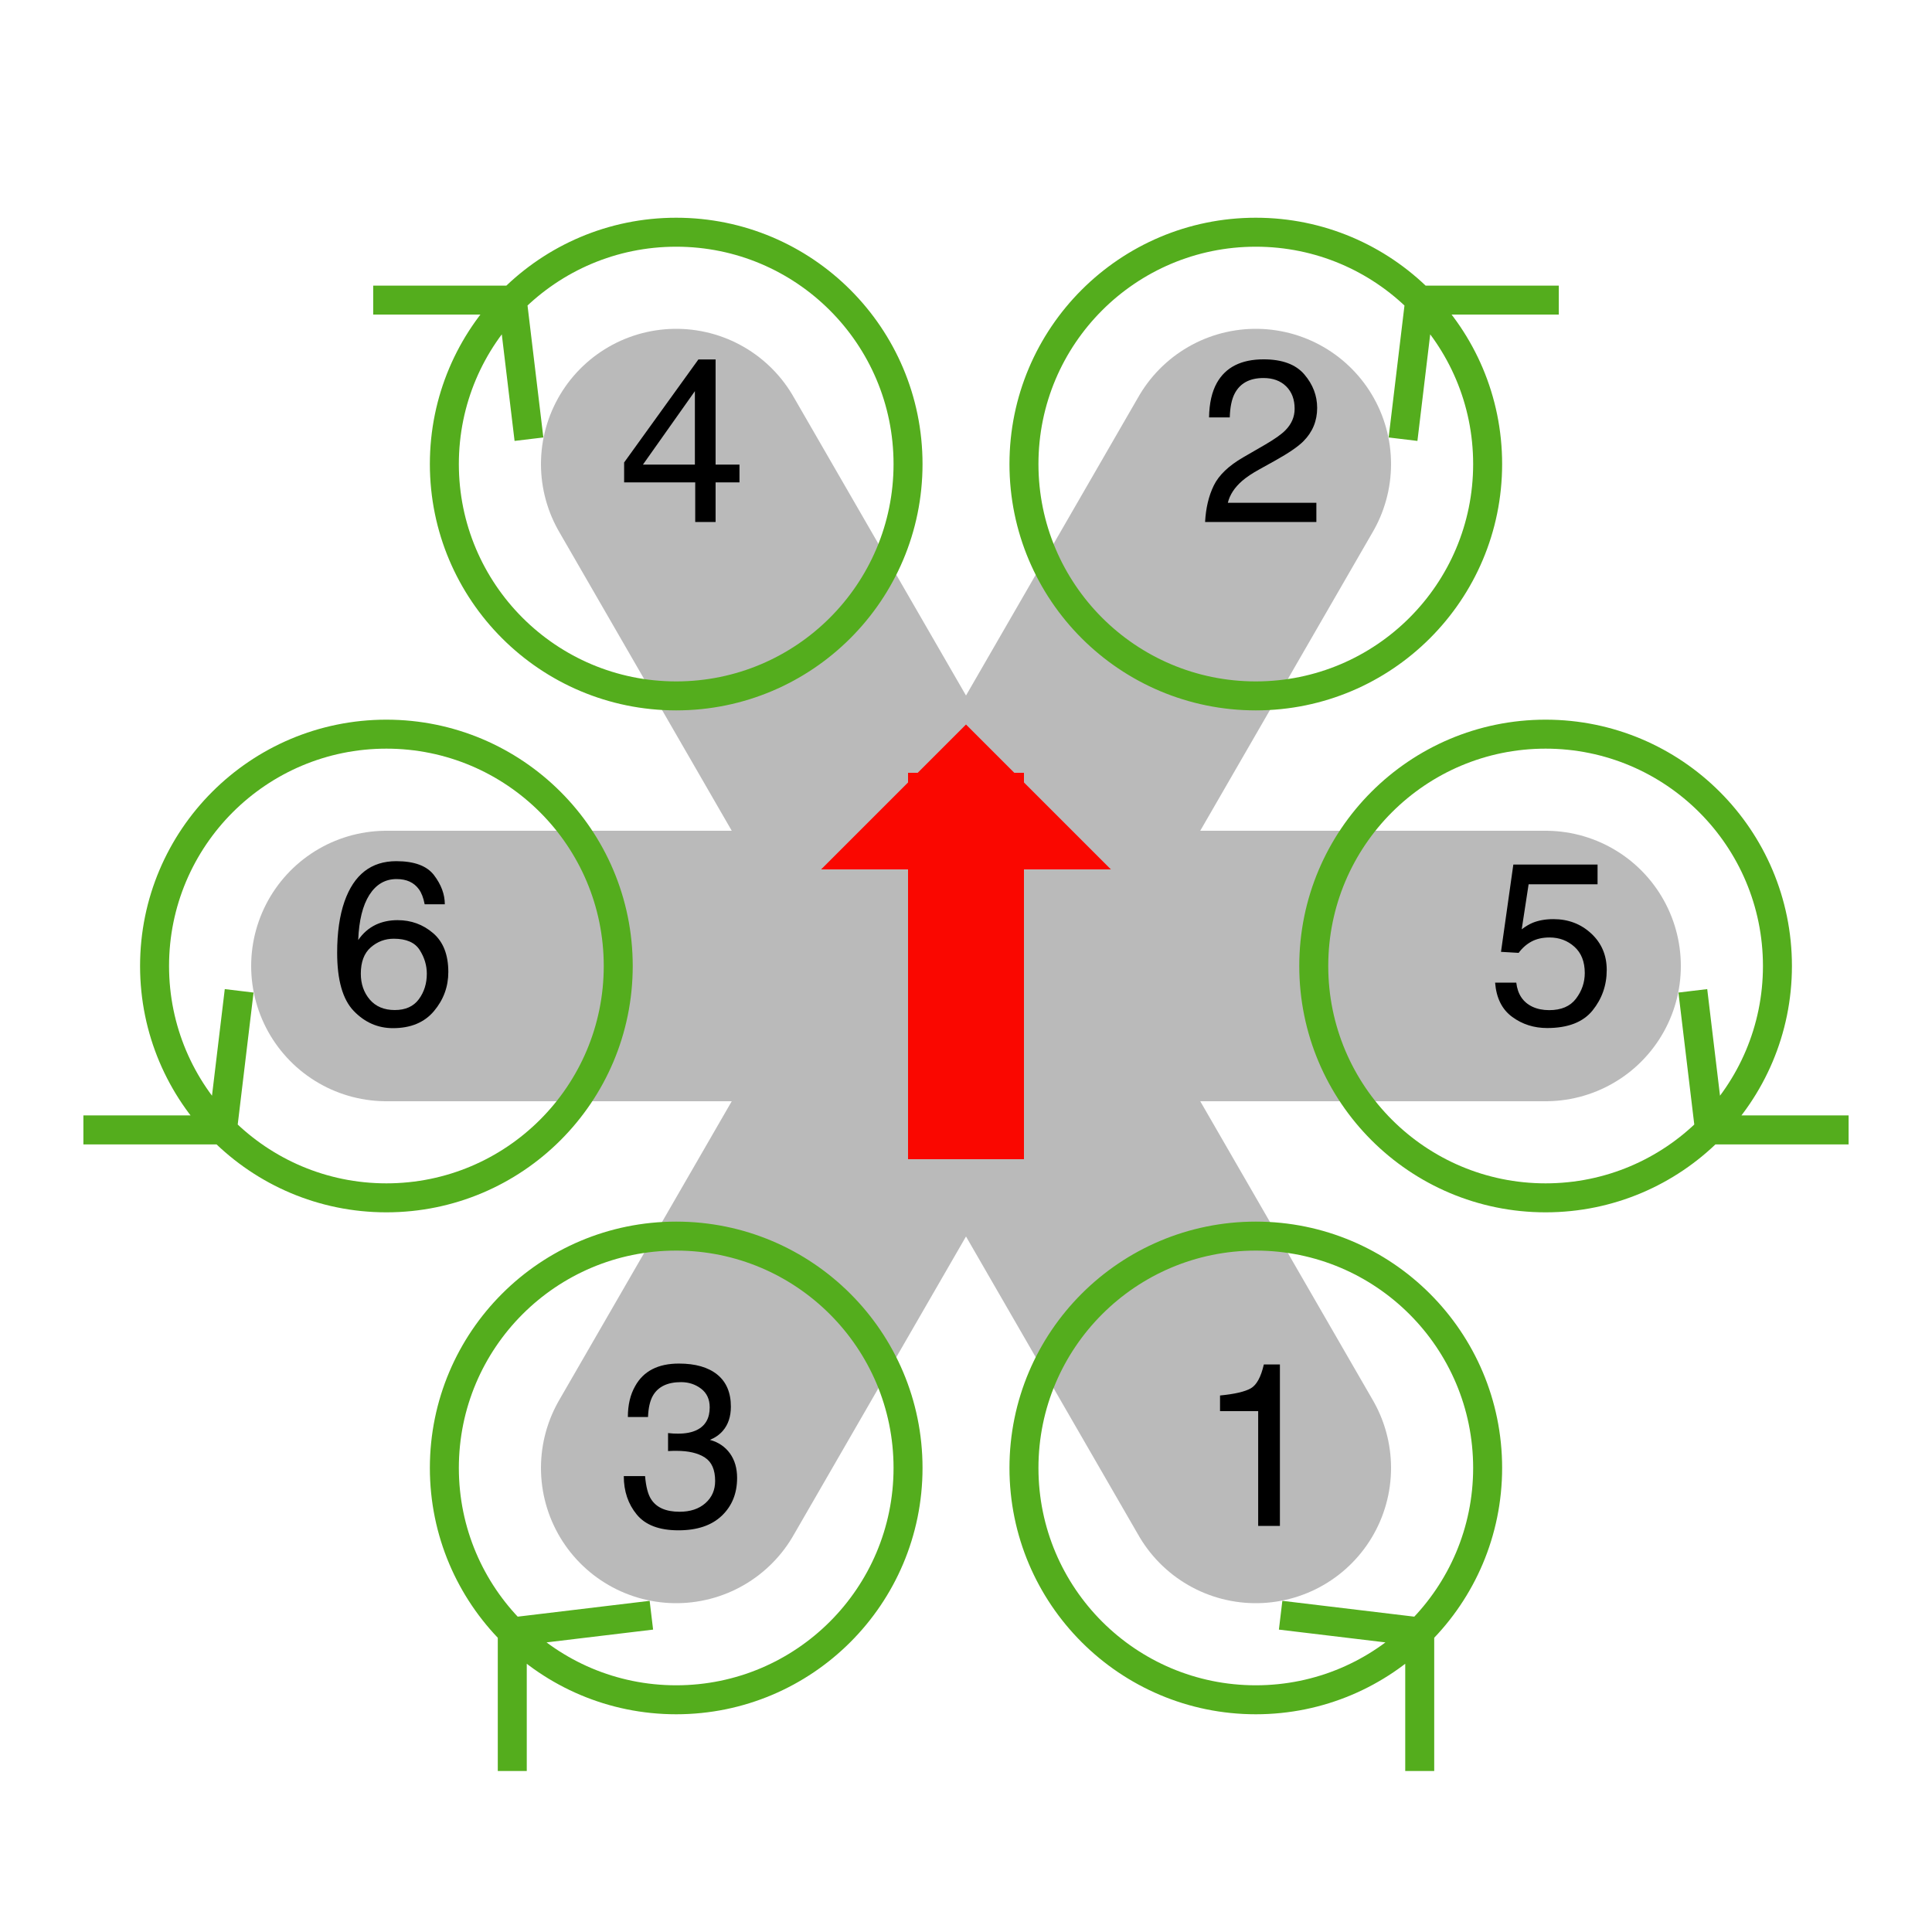
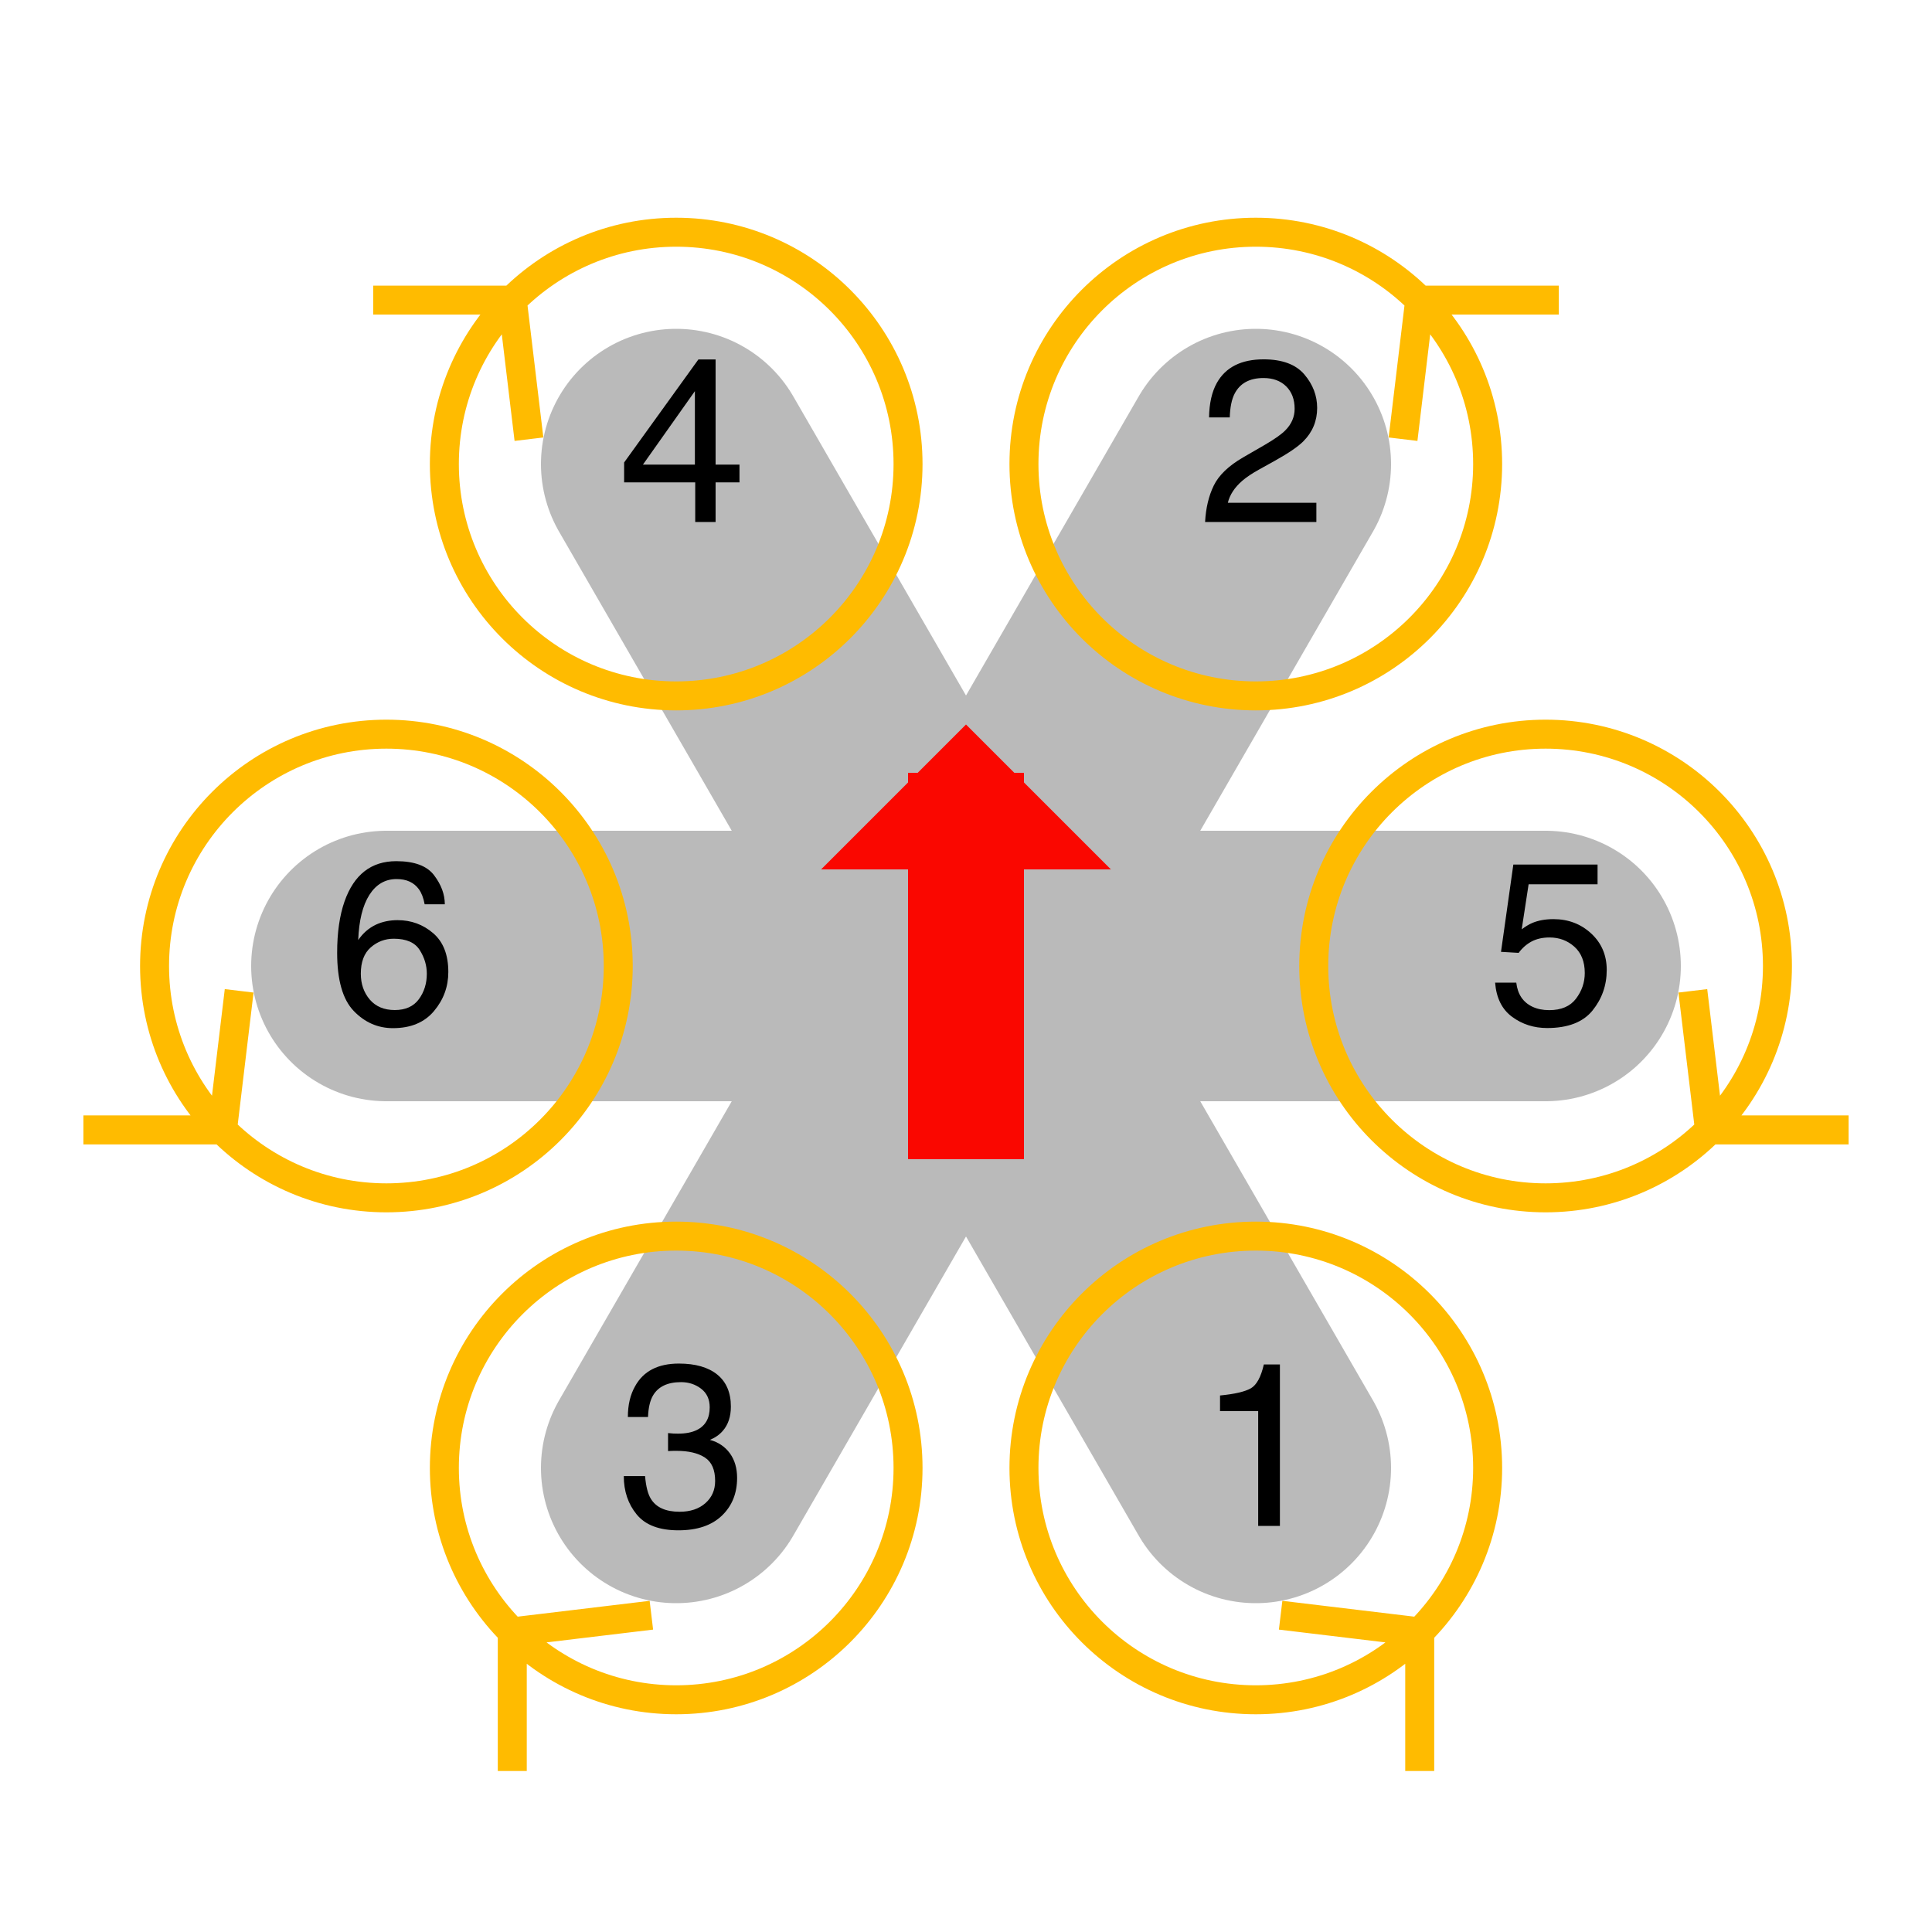
<svg xmlns="http://www.w3.org/2000/svg" xmlns:xlink="http://www.w3.org/1999/xlink" width="200pt" height="200pt" viewBox="0 0 200 200" version="1.1">
  <defs>
    <g>
      <symbol overflow="visible" id="glyph0-0">
        <path style="stroke:none;" d="" />
      </symbol>
      <symbol overflow="visible" id="glyph0-1">
        <path style="stroke:none;" d="M 1.648 -3.773 C 2.168 -4.844 3.18 -5.816 4.688 -6.691 L 6.938 -7.992 C 7.945 -8.578 8.652 -9.078 9.059 -9.492 C 9.699 -10.141 10.02 -10.883 10.02 -11.719 C 10.02 -12.695 9.727 -13.469 9.141 -14.047 C 8.555 -14.621 7.773 -14.906 6.797 -14.906 C 5.352 -14.906 4.352 -14.359 3.797 -13.266 C 3.5 -12.68 3.336 -11.867 3.305 -10.828 L 1.16 -10.828 C 1.184 -12.289 1.453 -13.48 1.969 -14.402 C 2.883 -16.027 4.496 -16.84 6.809 -16.84 C 8.73 -16.84 10.133 -16.32 11.023 -15.281 C 11.91 -14.242 12.352 -13.086 12.352 -11.812 C 12.352 -10.469 11.879 -9.32 10.934 -8.367 C 10.387 -7.812 9.406 -7.141 7.992 -6.352 L 6.387 -5.461 C 5.621 -5.039 5.02 -4.637 4.582 -4.254 C 3.801 -3.574 3.309 -2.82 3.105 -1.992 L 12.27 -1.992 L 12.27 0 L 0.75 0 C 0.828 -1.445 1.125 -2.703 1.648 -3.773 Z M 1.648 -3.773 " />
      </symbol>
      <symbol overflow="visible" id="glyph0-2">
        <path style="stroke:none;" d="M 2.965 -4.277 C 3.105 -3.074 3.664 -2.242 4.641 -1.781 C 5.141 -1.547 5.719 -1.43 6.375 -1.43 C 7.625 -1.43 8.551 -1.828 9.152 -2.625 C 9.754 -3.422 10.055 -4.305 10.055 -5.273 C 10.055 -6.445 9.695 -7.352 8.984 -7.992 C 8.27 -8.633 7.41 -8.953 6.41 -8.953 C 5.684 -8.953 5.062 -8.812 4.539 -8.531 C 4.02 -8.25 3.578 -7.859 3.211 -7.359 L 1.383 -7.465 L 2.66 -16.5 L 11.379 -16.5 L 11.379 -14.461 L 4.242 -14.461 L 3.527 -9.797 C 3.918 -10.094 4.289 -10.316 4.641 -10.465 C 5.266 -10.723 5.988 -10.852 6.809 -10.852 C 8.348 -10.852 9.652 -10.355 10.723 -9.363 C 11.793 -8.371 12.328 -7.113 12.328 -5.59 C 12.328 -4.004 11.836 -2.605 10.859 -1.395 C 9.879 -0.184 8.312 0.422 6.164 0.422 C 4.797 0.422 3.586 0.039 2.539 -0.734 C 1.488 -1.504 0.898 -2.684 0.773 -4.277 Z M 2.965 -4.277 " />
      </symbol>
      <symbol overflow="visible" id="glyph0-3">
        <path style="stroke:none;" d="M 2.297 -11.883 L 2.297 -13.5 C 3.82 -13.648 4.883 -13.898 5.484 -14.242 C 6.086 -14.59 6.535 -15.414 6.832 -16.711 L 8.496 -16.711 L 8.496 0 L 6.246 0 L 6.246 -11.883 Z M 2.297 -11.883 " />
      </symbol>
      <symbol overflow="visible" id="glyph0-4">
        <path style="stroke:none;" d="M 1.914 -1.18 C 1.02 -2.27 0.574 -3.594 0.574 -5.156 L 2.777 -5.156 C 2.871 -4.07 3.074 -3.281 3.387 -2.789 C 3.934 -1.906 4.922 -1.465 6.352 -1.465 C 7.461 -1.465 8.352 -1.762 9.023 -2.355 C 9.695 -2.949 10.031 -3.715 10.031 -4.652 C 10.031 -5.809 9.68 -6.617 8.969 -7.078 C 8.262 -7.539 7.281 -7.77 6.023 -7.77 C 5.883 -7.77 5.742 -7.766 5.594 -7.766 C 5.449 -7.762 5.305 -7.754 5.156 -7.746 L 5.156 -9.609 C 5.375 -9.586 5.559 -9.57 5.707 -9.562 C 5.855 -9.555 6.016 -9.551 6.188 -9.551 C 6.977 -9.551 7.625 -9.676 8.133 -9.926 C 9.023 -10.363 9.469 -11.145 9.469 -12.27 C 9.469 -13.105 9.172 -13.75 8.578 -14.203 C 7.984 -14.656 7.293 -14.883 6.504 -14.883 C 5.098 -14.883 4.125 -14.414 3.586 -13.477 C 3.289 -12.961 3.121 -12.227 3.082 -11.273 L 0.996 -11.273 C 0.996 -12.523 1.246 -13.586 1.746 -14.461 C 2.605 -16.023 4.117 -16.805 6.281 -16.805 C 7.992 -16.805 9.316 -16.422 10.254 -15.664 C 11.191 -14.902 11.66 -13.797 11.66 -12.352 C 11.66 -11.32 11.383 -10.484 10.828 -9.844 C 10.484 -9.445 10.039 -9.133 9.492 -8.906 C 10.375 -8.664 11.062 -8.195 11.562 -7.508 C 12.059 -6.816 12.305 -5.969 12.305 -4.969 C 12.305 -3.367 11.777 -2.062 10.723 -1.055 C 9.668 -0.047 8.172 0.457 6.234 0.457 C 4.25 0.457 2.812 -0.086 1.914 -1.18 Z M 1.914 -1.18 " />
      </symbol>
      <symbol overflow="visible" id="glyph0-5">
        <path style="stroke:none;" d="M 10.938 -15.391 C 11.676 -14.418 12.047 -13.418 12.047 -12.387 L 9.961 -12.387 C 9.836 -13.051 9.637 -13.57 9.363 -13.945 C 8.855 -14.648 8.086 -15 7.055 -15 C 5.875 -15 4.938 -14.453 4.242 -13.367 C 3.547 -12.277 3.16 -10.715 3.082 -8.684 C 3.566 -9.395 4.176 -9.926 4.91 -10.277 C 5.582 -10.59 6.332 -10.746 7.16 -10.746 C 8.566 -10.746 9.793 -10.297 10.84 -9.398 C 11.887 -8.5 12.41 -7.16 12.41 -5.379 C 12.41 -3.855 11.914 -2.508 10.922 -1.328 C 9.93 -0.152 8.516 0.434 6.68 0.434 C 5.109 0.434 3.754 -0.164 2.613 -1.352 C 1.473 -2.543 0.902 -4.551 0.902 -7.371 C 0.902 -9.457 1.156 -11.227 1.664 -12.68 C 2.641 -15.461 4.426 -16.852 7.02 -16.852 C 8.895 -16.852 10.203 -16.367 10.938 -15.391 Z M 9.359 -2.562 C 9.91 -3.309 10.184 -4.188 10.184 -5.203 C 10.184 -6.062 9.938 -6.883 9.445 -7.656 C 8.953 -8.434 8.059 -8.824 6.762 -8.824 C 5.855 -8.824 5.062 -8.523 4.375 -7.922 C 3.691 -7.32 3.352 -6.414 3.352 -5.203 C 3.352 -4.141 3.664 -3.25 4.281 -2.523 C 4.902 -1.801 5.766 -1.441 6.867 -1.441 C 7.977 -1.441 8.805 -1.812 9.359 -2.562 Z M 9.359 -2.562 " />
      </symbol>
      <symbol overflow="visible" id="glyph0-6">
        <path style="stroke:none;" d="M 7.934 -5.941 L 7.934 -13.547 L 2.555 -5.941 Z M 7.969 0 L 7.969 -4.102 L 0.609 -4.102 L 0.609 -6.164 L 8.297 -16.828 L 10.078 -16.828 L 10.078 -5.941 L 12.551 -5.941 L 12.551 -4.102 L 10.078 -4.102 L 10.078 0 Z M 7.969 0 " />
      </symbol>
    </g>
  </defs>
  <g id="surface26">
    <path style="fill:none;stroke-width:28;stroke-linecap:round;stroke-linejoin:round;stroke:rgb(72.941%,72.941%,72.941%);stroke-opacity:1;stroke-miterlimit:10;" d="M 130 48.039 L 70 151.961 M 160 100 L 40 100 M 130 151.961 L 70 48.039 " />
-     <path style="fill:none;stroke-width:3;stroke-linecap:butt;stroke-linejoin:miter;stroke:rgb(32.941%,67.843%,11.373%);stroke-opacity:1;stroke-miterlimit:10;" d="M 154 48.039 C 154 61.293 143.254 72.039 130 72.039 C 116.746 72.039 106 61.293 106 48.039 C 106 34.785 116.746 24.039 130 24.039 C 143.254 24.039 154 34.785 154 48.039 M 146.969 31.066 L 145.242 45.465 M 146.969 31.066 L 161.367 31.066 " />
+     <path style="fill:none;stroke-width:3;stroke-linecap:butt;stroke-linejoin:miter;stroke:rgb(255,187,0);stroke-opacity:1;stroke-miterlimit:10;" d="M 154 48.039 C 154 61.293 143.254 72.039 130 72.039 C 116.746 72.039 106 61.293 106 48.039 C 106 34.785 116.746 24.039 130 24.039 C 143.254 24.039 154 34.785 154 48.039 M 146.969 31.066 L 145.242 45.465 M 146.969 31.066 L 161.367 31.066 " />
    <g style="fill:rgb(0%,0%,0%);fill-opacity:1;">
      <use xlink:href="#glyph0-1" x="124" y="54.039" />
    </g>
-     <path style="fill:none;stroke-width:3;stroke-linecap:butt;stroke-linejoin:miter;stroke:rgb(32.941%,67.843%,11.373%);stroke-opacity:1;stroke-miterlimit:10;" d="M 184 100 C 184 113.254 173.254 124 160 124 C 146.746 124 136 113.254 136 100 C 136 86.746 146.746 76 160 76 C 173.254 76 184 86.746 184 100 M 176.969 116.969 L 175.242 102.57 M 176.969 116.969 L 191.367 116.969 " />
+     <path style="fill:none;stroke-width:3;stroke-linecap:butt;stroke-linejoin:miter;stroke:rgb(255,187,0);stroke-opacity:1;stroke-miterlimit:10;" d="M 184 100 C 184 113.254 173.254 124 160 124 C 146.746 124 136 113.254 136 100 C 136 86.746 146.746 76 160 76 C 173.254 76 184 86.746 184 100 M 176.969 116.969 L 175.242 102.57 M 176.969 116.969 L 191.367 116.969 " />
    <g style="fill:rgb(0%,0%,0%);fill-opacity:1;">
      <use xlink:href="#glyph0-2" x="154" y="106" />
    </g>
-     <path style="fill:none;stroke-width:3;stroke-linecap:butt;stroke-linejoin:miter;stroke:rgb(32.941%,67.843%,11.373%);stroke-opacity:1;stroke-miterlimit:10;" d="M 154 151.961 C 154 165.215 143.254 175.961 130 175.961 C 116.746 175.961 106 165.215 106 151.961 C 106 138.707 116.746 127.961 130 127.961 C 143.254 127.961 154 138.707 154 151.961 M 146.969 168.934 L 146.969 183.332 M 146.969 168.934 L 132.57 167.207 " />
+     <path style="fill:none;stroke-width:3;stroke-linecap:butt;stroke-linejoin:miter;stroke:rgb(255,187,0);stroke-opacity:1;stroke-miterlimit:10;" d="M 154 151.961 C 154 165.215 143.254 175.961 130 175.961 C 116.746 175.961 106 165.215 106 151.961 C 106 138.707 116.746 127.961 130 127.961 C 143.254 127.961 154 138.707 154 151.961 M 146.969 168.934 L 146.969 183.332 M 146.969 168.934 L 132.57 167.207 " />
    <g style="fill:rgb(0%,0%,0%);fill-opacity:1;">
      <use xlink:href="#glyph0-3" x="124" y="157.961" />
    </g>
-     <path style="fill:none;stroke-width:3;stroke-linecap:butt;stroke-linejoin:miter;stroke:rgb(32.941%,67.843%,11.373%);stroke-opacity:1;stroke-miterlimit:10;" d="M 94 151.961 C 94 165.215 83.254 175.961 70 175.961 C 56.746 175.961 46 165.215 46 151.961 C 46 138.707 56.746 127.961 70 127.961 C 83.254 127.961 94 138.707 94 151.961 M 53.031 168.934 L 53.031 183.332 M 53.031 168.934 L 67.43 167.207 " />
+     <path style="fill:none;stroke-width:3;stroke-linecap:butt;stroke-linejoin:miter;stroke:rgb(255,187,0);stroke-opacity:1;stroke-miterlimit:10;" d="M 94 151.961 C 94 165.215 83.254 175.961 70 175.961 C 56.746 175.961 46 165.215 46 151.961 C 46 138.707 56.746 127.961 70 127.961 C 83.254 127.961 94 138.707 94 151.961 M 53.031 168.934 L 53.031 183.332 M 53.031 168.934 L 67.43 167.207 " />
    <g style="fill:rgb(0%,0%,0%);fill-opacity:1;">
      <use xlink:href="#glyph0-4" x="64" y="157.961" />
    </g>
-     <path style="fill:none;stroke-width:3;stroke-linecap:butt;stroke-linejoin:miter;stroke:rgb(32.941%,67.843%,11.373%);stroke-opacity:1;stroke-miterlimit:10;" d="M 64 100 C 64 113.254 53.254 124 40 124 C 26.746 124 16 113.254 16 100 C 16 86.746 26.746 76 40 76 C 53.254 76 64 86.746 64 100 M 23.031 116.969 L 24.758 102.57 M 23.031 116.969 L 8.633 116.969 " />
+     <path style="fill:none;stroke-width:3;stroke-linecap:butt;stroke-linejoin:miter;stroke:rgb(255,187,0);stroke-opacity:1;stroke-miterlimit:10;" d="M 64 100 C 64 113.254 53.254 124 40 124 C 26.746 124 16 113.254 16 100 C 16 86.746 26.746 76 40 76 C 53.254 76 64 86.746 64 100 M 23.031 116.969 L 24.758 102.57 M 23.031 116.969 L 8.633 116.969 " />
    <g style="fill:rgb(0%,0%,0%);fill-opacity:1;">
      <use xlink:href="#glyph0-5" x="34" y="106" />
    </g>
-     <path style="fill:none;stroke-width:3;stroke-linecap:butt;stroke-linejoin:miter;stroke:rgb(32.941%,67.843%,11.373%);stroke-opacity:1;stroke-miterlimit:10;" d="M 94 48.039 C 94 61.293 83.254 72.039 70 72.039 C 56.746 72.039 46 61.293 46 48.039 C 46 34.785 56.746 24.039 70 24.039 C 83.254 24.039 94 34.785 94 48.039 M 53.031 31.066 L 54.758 45.465 M 53.031 31.066 L 38.633 31.066 " />
+     <path style="fill:none;stroke-width:3;stroke-linecap:butt;stroke-linejoin:miter;stroke:rgb(255,187,0);stroke-opacity:1;stroke-miterlimit:10;" d="M 94 48.039 C 94 61.293 83.254 72.039 70 72.039 C 56.746 72.039 46 61.293 46 48.039 C 46 34.785 56.746 24.039 70 24.039 C 83.254 24.039 94 34.785 94 48.039 M 53.031 31.066 L 54.758 45.465 M 53.031 31.066 L 38.633 31.066 " />
    <g style="fill:rgb(0%,0%,0%);fill-opacity:1;">
      <use xlink:href="#glyph0-6" x="64" y="54.039" />
    </g>
    <path style="fill:none;stroke-width:12;stroke-linecap:butt;stroke-linejoin:bevel;stroke:rgb(98.039%,2.745%,0%);stroke-opacity:1;stroke-miterlimit:10;" d="M 100 80 L 100 120 " />
    <path style=" stroke:none;fill-rule:nonzero;fill:rgb(98.039%,2.745%,0%);fill-opacity:1;" d="M 100 75 L 85 90 L 115 90 L 100 75 " />
  </g>
</svg>
